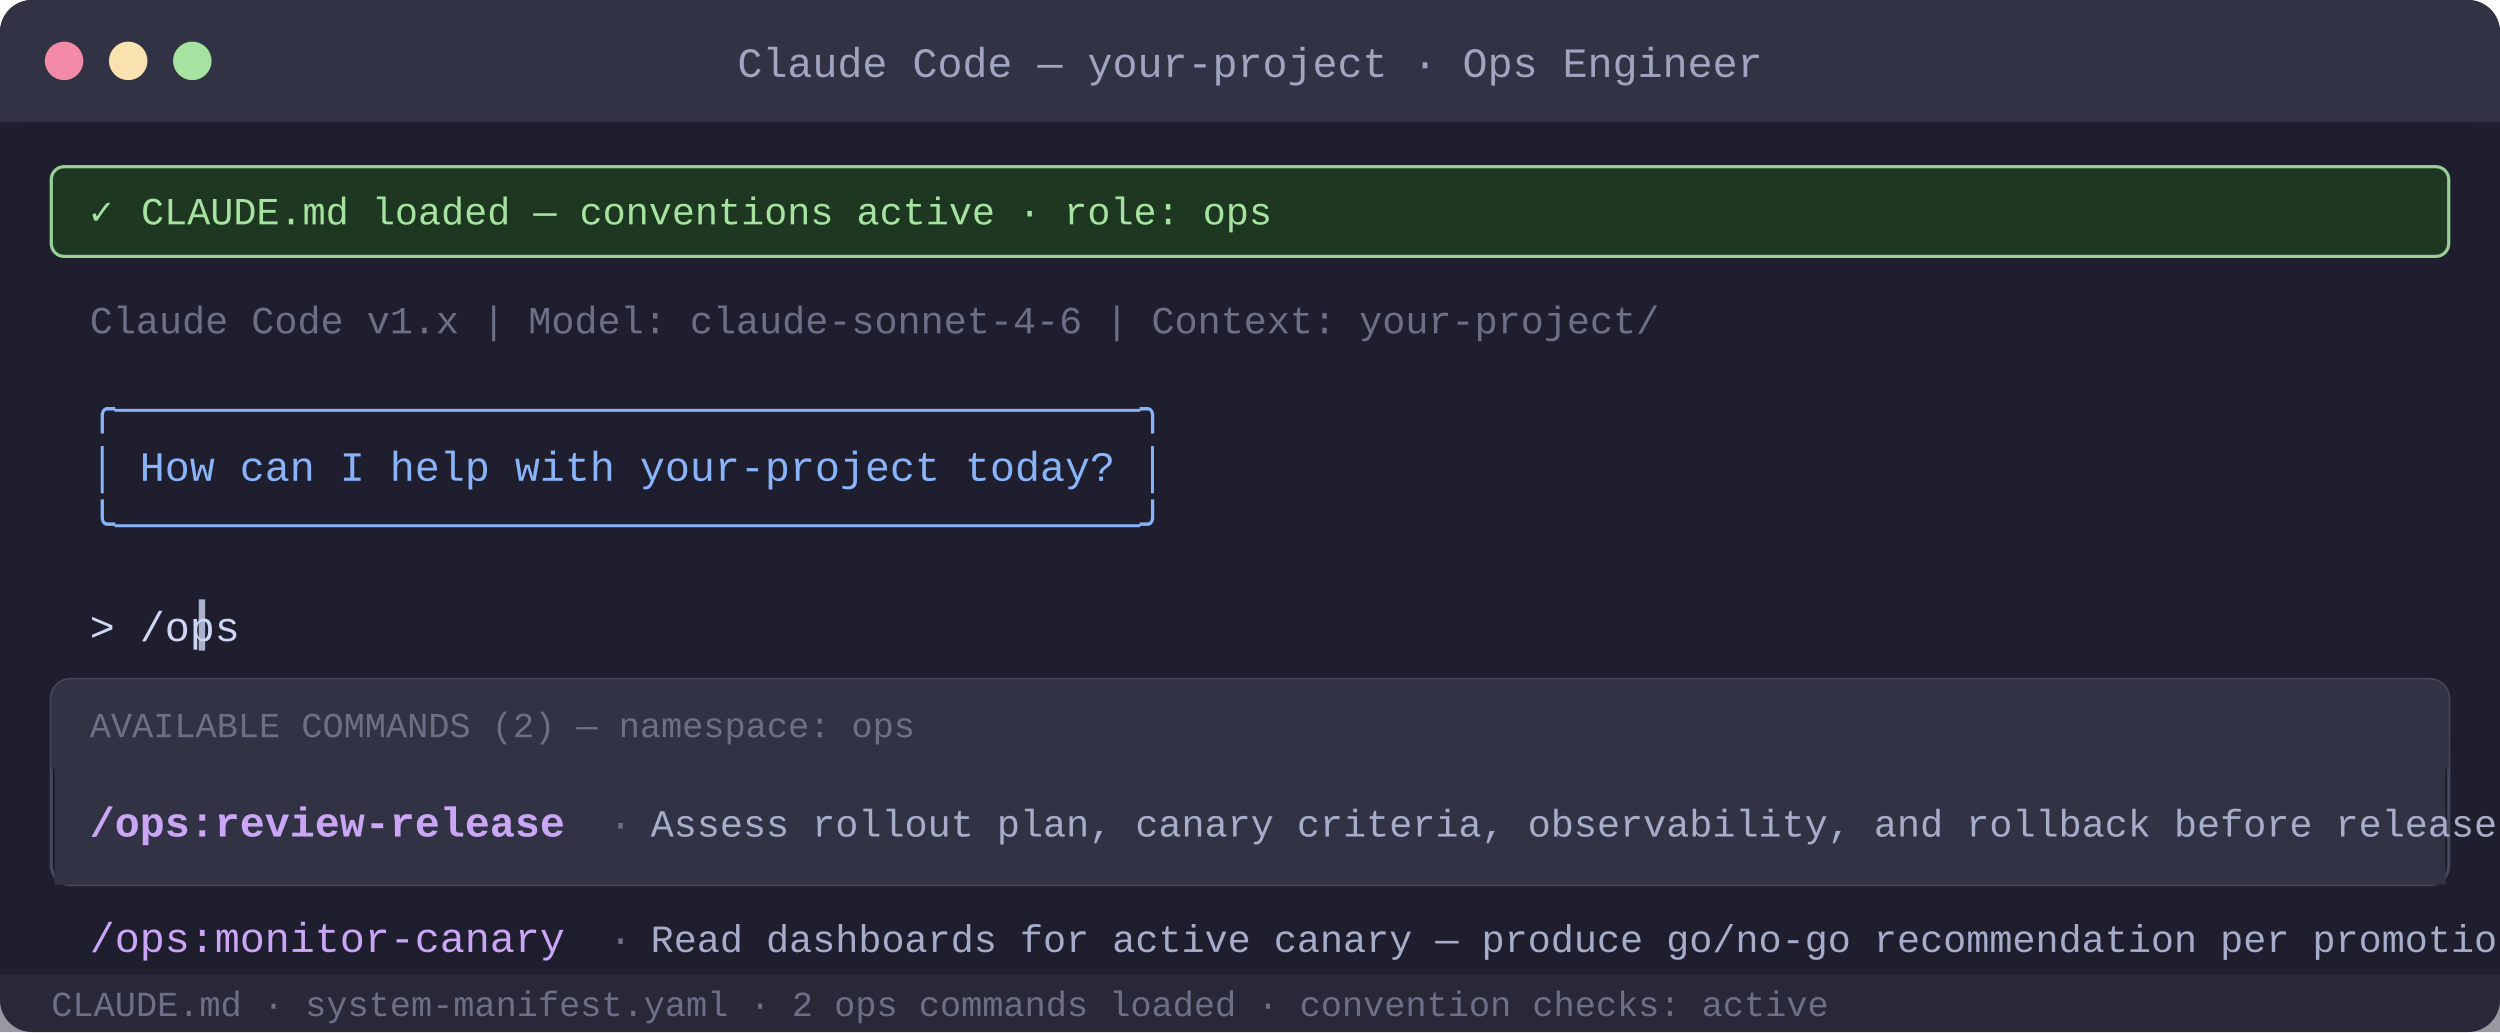
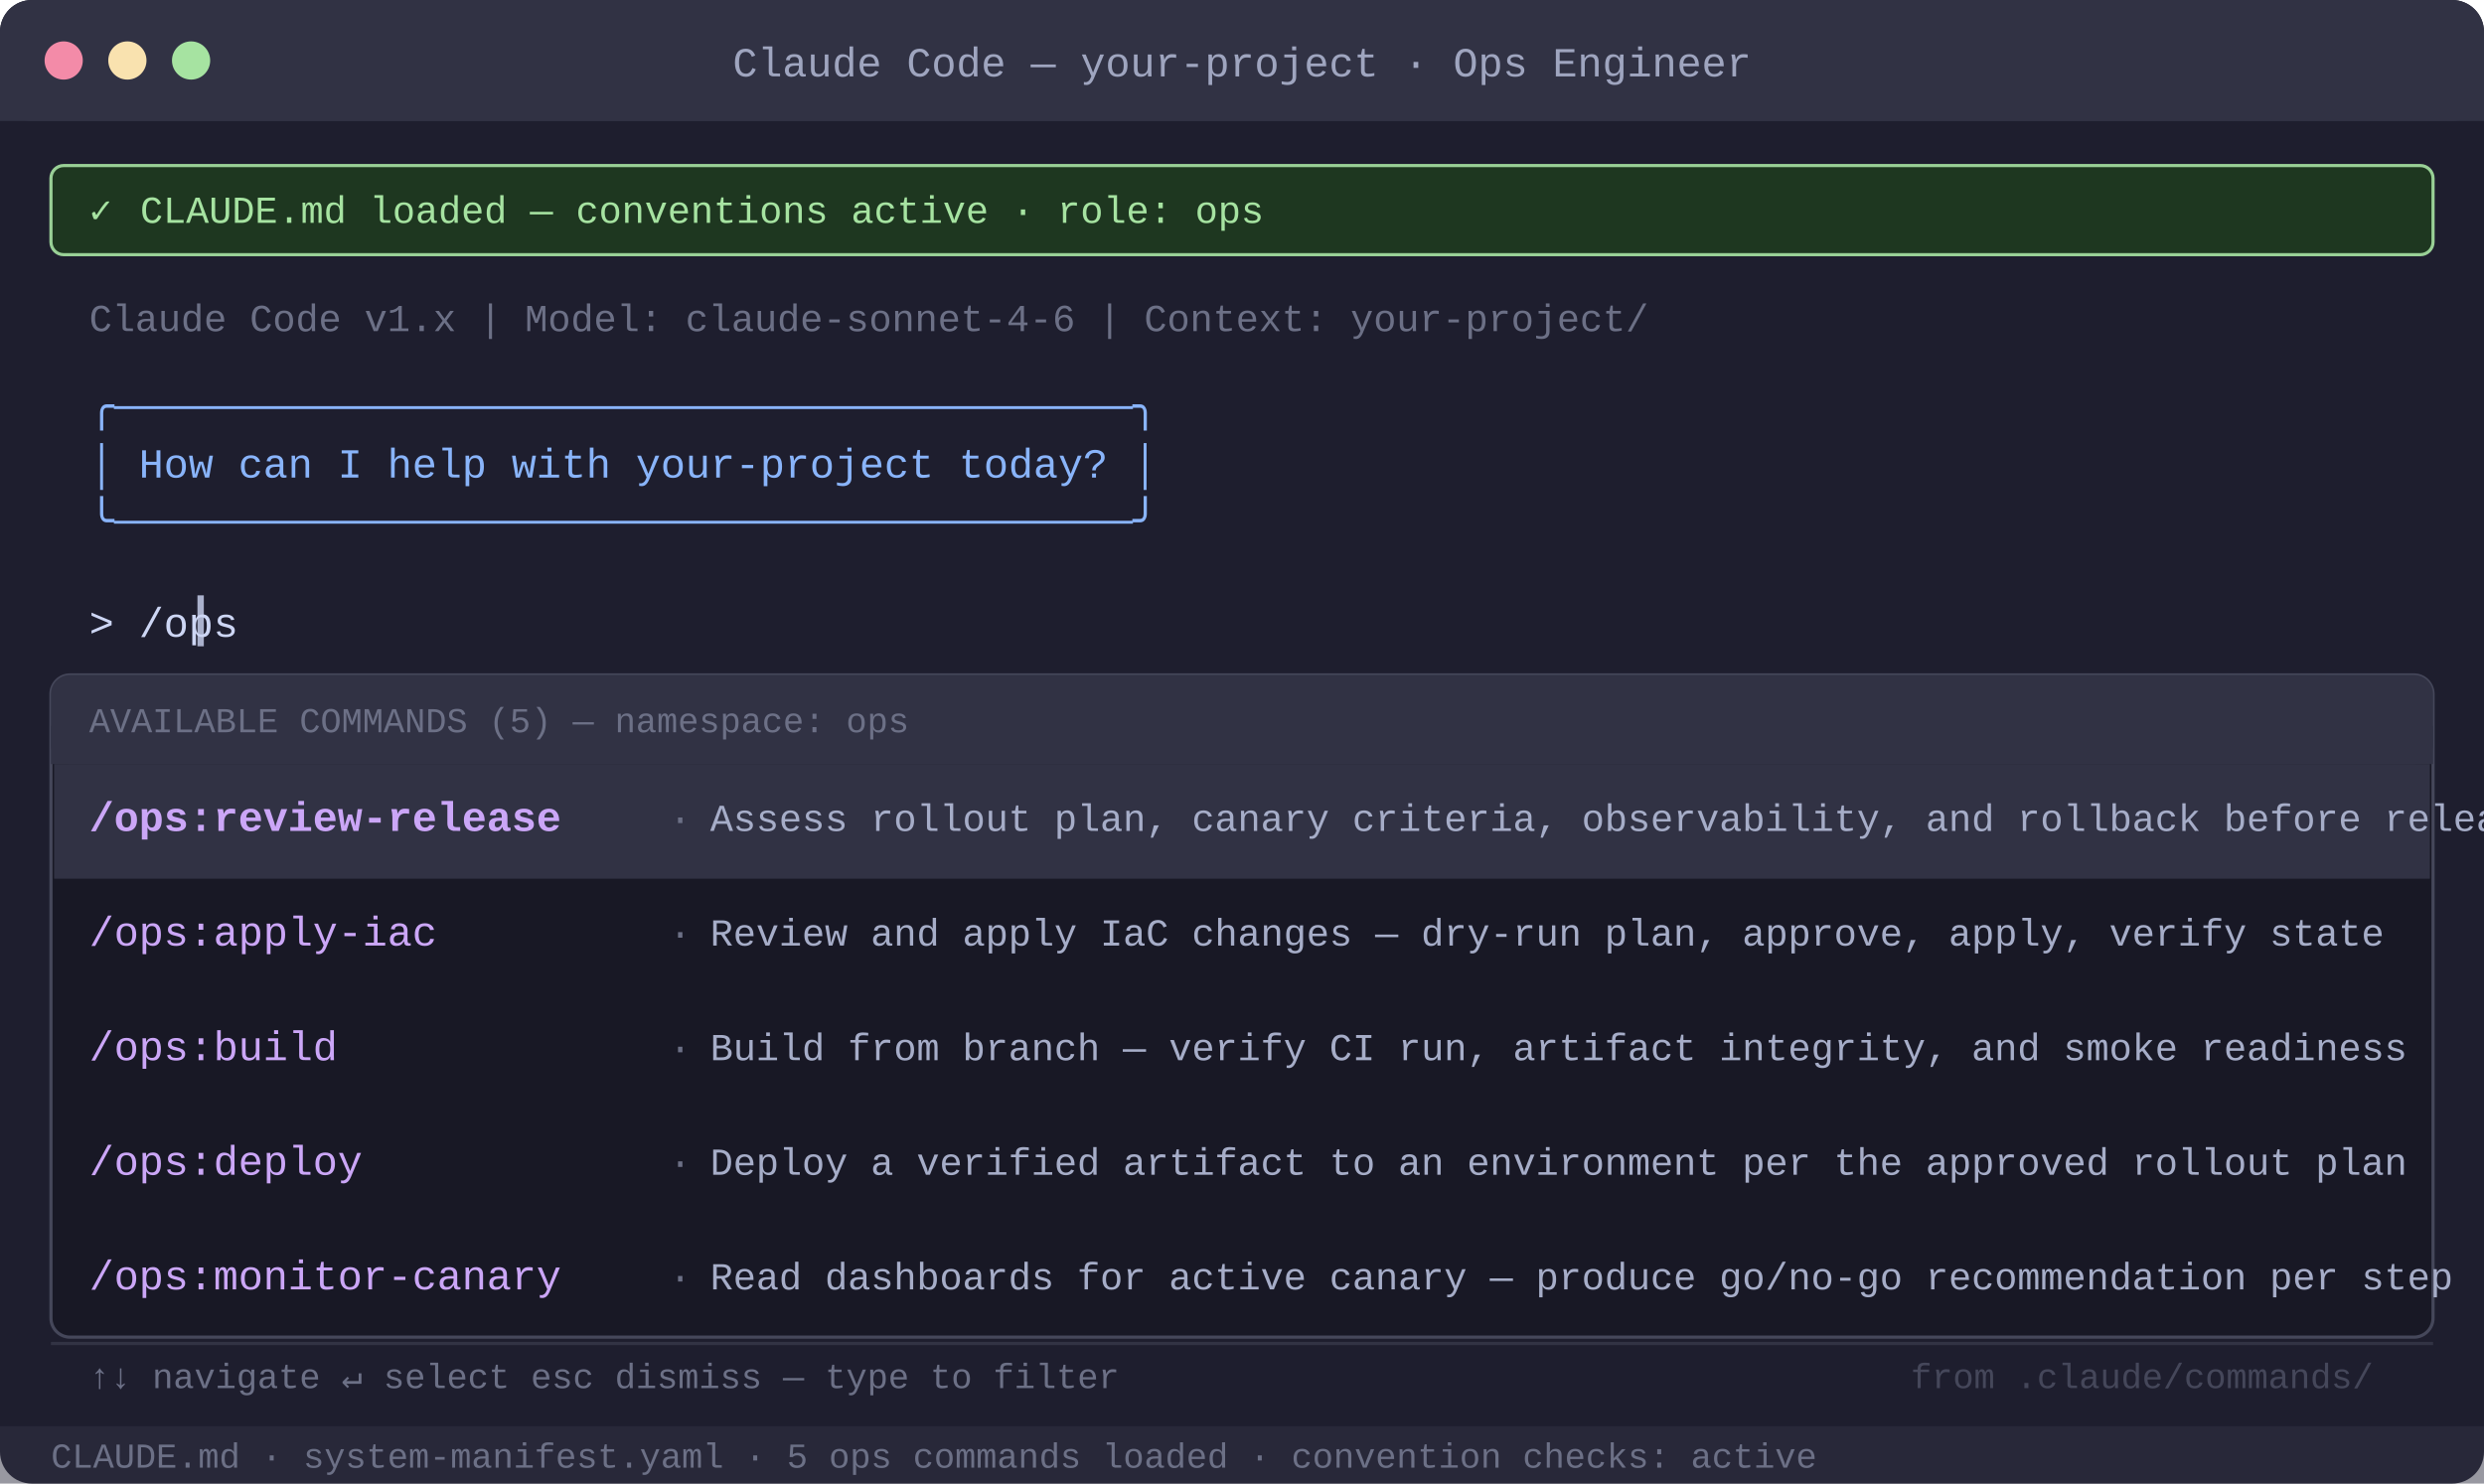
- <svg xmlns="http://www.w3.org/2000/svg" viewBox="0 0 780 322" width="780" height="322" font-family="'Menlo','Monaco','Consolas','Courier New',monospace">
-   <rect width="780" height="322" rx="10" fill="#1e1e2e" />
+ <svg xmlns="http://www.w3.org/2000/svg" viewBox="0 0 780 466" width="780" height="466" font-family="'Menlo','Monaco','Consolas','Courier New',monospace">
+   <rect width="780" height="466" rx="10" fill="#1e1e2e" />
  <rect width="780" height="38" rx="10" fill="#313244" />
  <rect y="28" width="780" height="10" fill="#313244" />
  <circle cx="20" cy="19" r="6" fill="#f38ba8" />
  <circle cx="40" cy="19" r="6" fill="#f9e2af" />
  <circle cx="60" cy="19" r="6" fill="#a6e3a1" />
  <text x="390" y="24" text-anchor="middle" fill="#cdd6f4" font-size="13" opacity="0.7">Claude Code — your-project · Ops Engineer</text>
  <rect x="16" y="52" width="748" height="28" rx="4" fill="#1e3a1e" stroke="#a6e3a1" stroke-width="1" opacity="0.9" />
  <text x="28" y="70" fill="#a6e3a1" font-size="12">✓</text>
  <text x="44" y="70" fill="#a6e3a1" font-size="12">CLAUDE.md loaded — conventions active · role: ops</text>
  <text x="28" y="104" fill="#6c7086" font-size="12">Claude Code v1.x  |  Model: claude-sonnet-4-6  |  Context: your-project/</text>
  <text x="28" y="132" fill="#89b4fa" font-size="13">╭─────────────────────────────────────────╮</text>
  <text x="28" y="150" fill="#89b4fa" font-size="13">│  How can I help with your-project today? │</text>
  <text x="28" y="168" fill="#89b4fa" font-size="13">╰─────────────────────────────────────────╯</text>
  <text x="28" y="200" fill="#cdd6f4" font-size="13">&gt; /ops</text>
  <rect x="62" y="187" width="2" height="16" fill="#cdd6f4" opacity="0.8" />
-   <rect x="16" y="212" width="748" height="64" rx="6" fill="#181825" stroke="#45475a" stroke-width="1" />
+   <rect x="16" y="212" width="748" height="208" rx="6" fill="#181825" stroke="#45475a" stroke-width="1" />
  <rect x="16" y="212" width="748" height="28" rx="6" fill="#313244" />
  <rect x="16" y="228" width="748" height="12" fill="#313244" />
-   <text x="28" y="230" fill="#6c7086" font-size="11">AVAILABLE COMMANDS  (2)  —  namespace: ops</text>
+   <text x="28" y="230" fill="#6c7086" font-size="11">AVAILABLE COMMANDS  (5)  —  namespace: ops</text>
  <rect x="17" y="240" width="746" height="36" fill="#313244" rx="0" />
  <text x="28" y="261" fill="#cba6f7" font-size="13" font-weight="bold">/ops:review-release</text>
-   <text x="190" y="261" fill="#6c7086" font-size="12">  ·</text>
-   <text x="203" y="261" fill="#a6adc8" font-size="12">Assess rollout plan, canary criteria, observability, and rollback before release</text>
+   <text x="210" y="261" fill="#6c7086" font-size="12">  ·</text>
+   <text x="223" y="261" fill="#a6adc8" font-size="12">Assess rollout plan, canary criteria, observability, and rollback before release</text>
  <rect x="17" y="276" width="746" height="36" fill="transparent" />
-   <text x="28" y="297" fill="#cba6f7" font-size="13">/ops:monitor-canary</text>
-   <text x="190" y="297" fill="#6c7086" font-size="12">  ·</text>
-   <text x="203" y="297" fill="#a6adc8" font-size="12">Read dashboards for active canary — produce go/no-go recommendation per promotion step</text>
-   <rect x="0" y="304" width="780" height="18" fill="#313244" opacity="0.5" />
-   <text x="16" y="317" fill="#6c7086" font-size="11">CLAUDE.md  ·  system-manifest.yaml  ·  2 ops commands loaded  ·  convention checks: active</text>
+   <text x="28" y="297" fill="#cba6f7" font-size="13">/ops:apply-iac</text>
+   <text x="210" y="297" fill="#6c7086" font-size="12">  ·</text>
+   <text x="223" y="297" fill="#a6adc8" font-size="12">Review and apply IaC changes — dry-run plan, approve, apply, verify state</text>
+   <rect x="17" y="312" width="746" height="36" fill="transparent" />
+   <text x="28" y="333" fill="#cba6f7" font-size="13">/ops:build</text>
+   <text x="210" y="333" fill="#6c7086" font-size="12">  ·</text>
+   <text x="223" y="333" fill="#a6adc8" font-size="12">Build from branch — verify CI run, artifact integrity, and smoke readiness</text>
+   <rect x="17" y="348" width="746" height="36" fill="transparent" />
+   <text x="28" y="369" fill="#cba6f7" font-size="13">/ops:deploy</text>
+   <text x="210" y="369" fill="#6c7086" font-size="12">  ·</text>
+   <text x="223" y="369" fill="#a6adc8" font-size="12">Deploy a verified artifact to an environment per the approved rollout plan</text>
+   <rect x="17" y="384" width="746" height="36" fill="transparent" />
+   <text x="28" y="405" fill="#cba6f7" font-size="13">/ops:monitor-canary</text>
+   <text x="210" y="405" fill="#6c7086" font-size="12">  ·</text>
+   <text x="223" y="405" fill="#a6adc8" font-size="12">Read dashboards for active canary — produce go/no-go recommendation per step</text>
+   <line x1="16" y1="422" x2="764" y2="422" stroke="#45475a" stroke-width="1" opacity="0.5" />
+   <text x="28" y="436" fill="#6c7086" font-size="11">↑↓ navigate   ↵ select   esc dismiss   —   type to filter</text>
+   <text x="600" y="436" fill="#45475a" font-size="11">from .claude/commands/</text>
+   <rect x="0" y="448" width="780" height="18" fill="#313244" opacity="0.5" />
+   <text x="16" y="461" fill="#6c7086" font-size="11">CLAUDE.md  ·  system-manifest.yaml  ·  5 ops commands loaded  ·  convention checks: active</text>
</svg>
